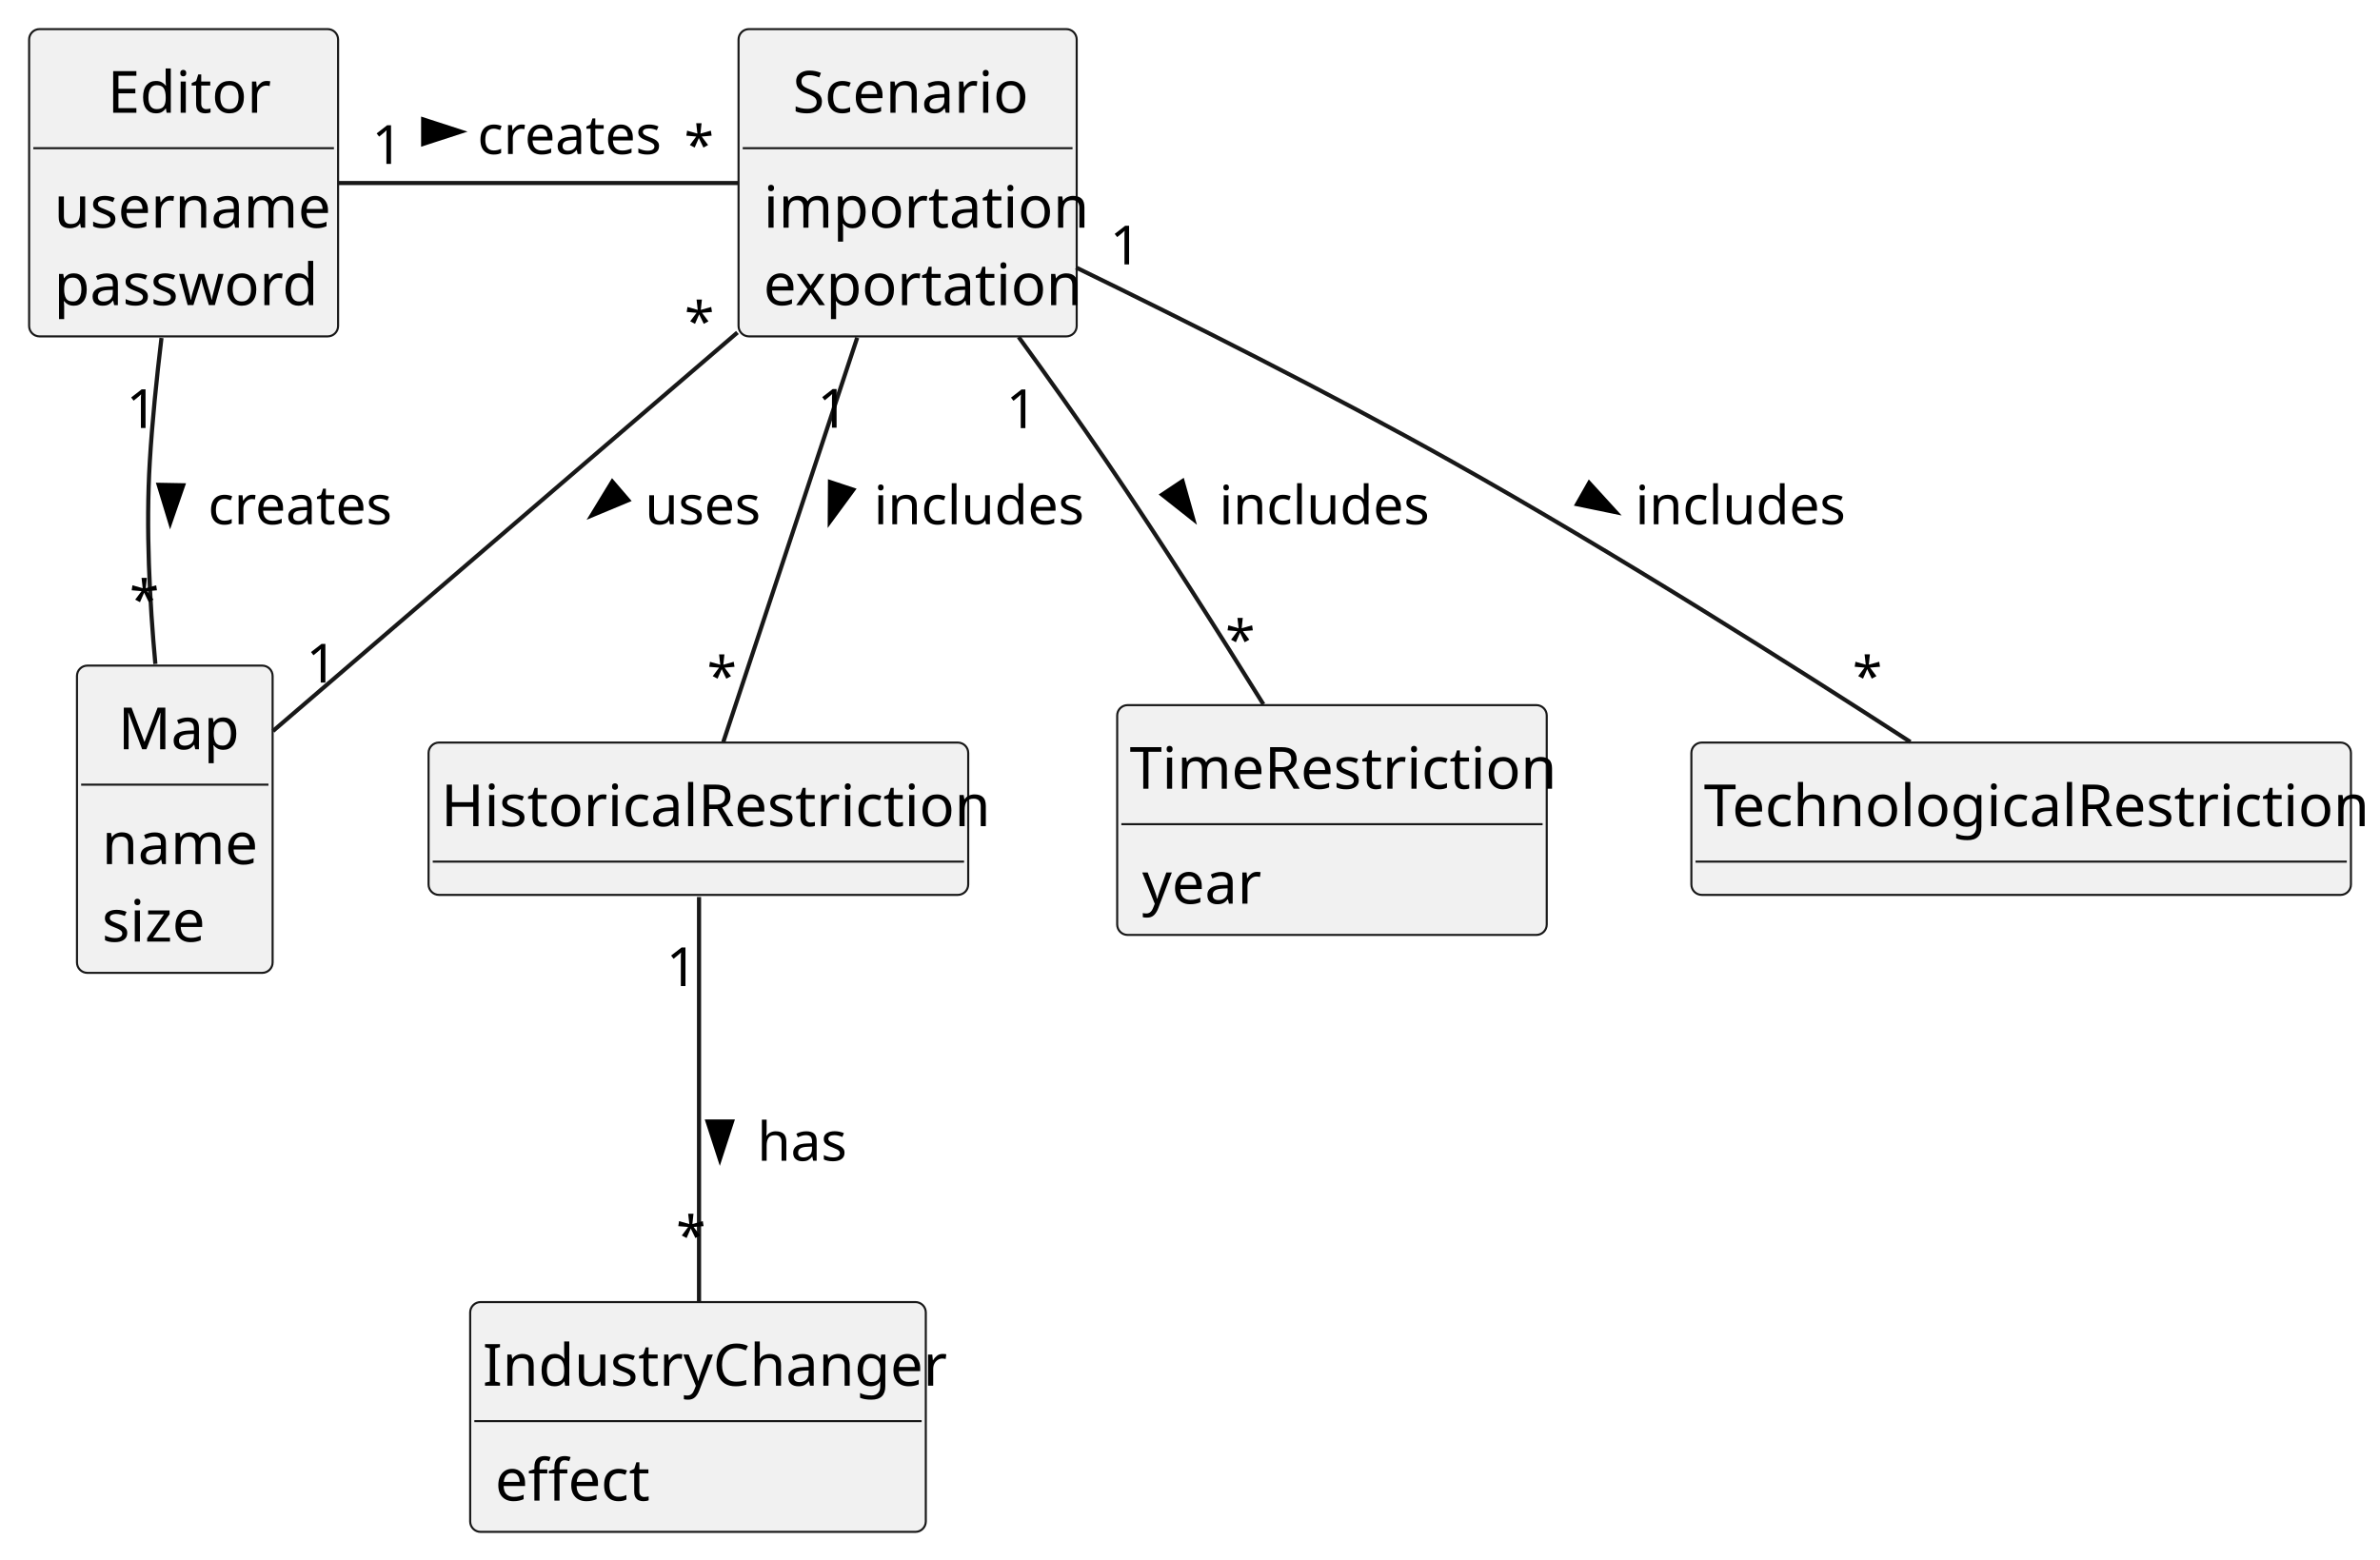
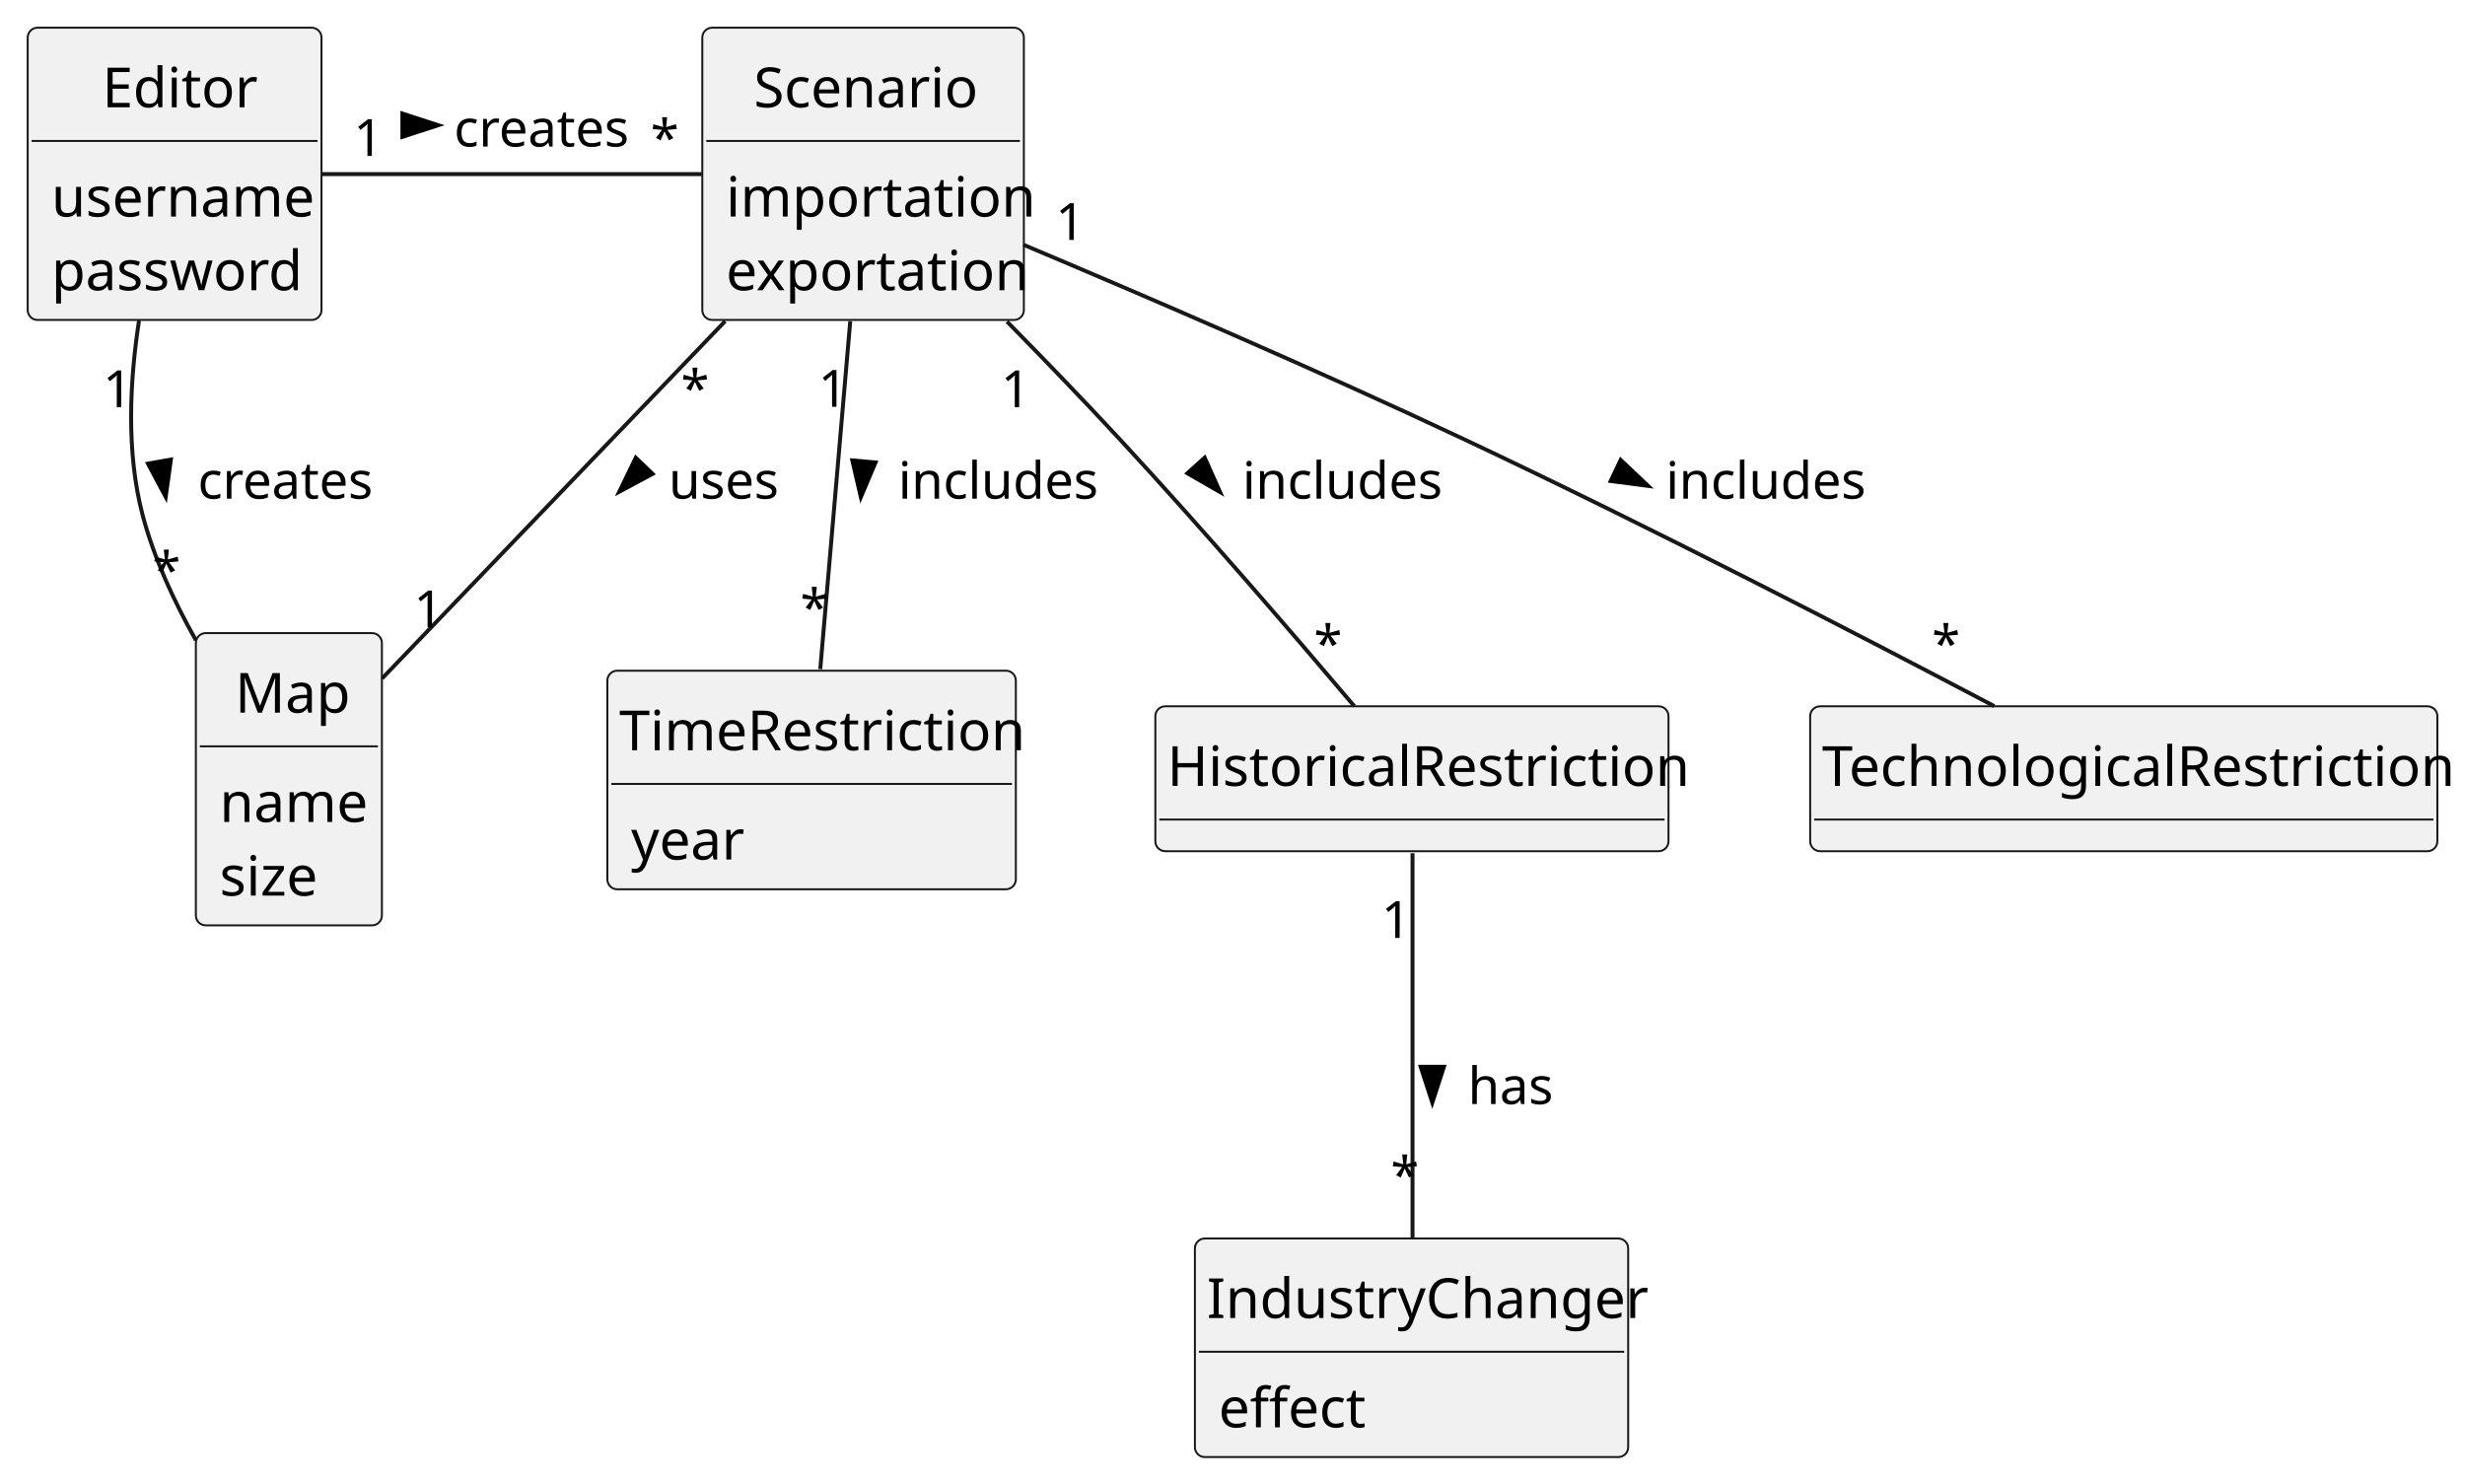
- <svg xmlns="http://www.w3.org/2000/svg" contentStyleType="text/css" height="375px" preserveAspectRatio="none" style="width:572px;height:375px;background:#FFFFFF;" version="1.1" viewBox="0 0 572 375" width="572px" zoomAndPan="magnify">
+ <svg xmlns="http://www.w3.org/2000/svg" contentStyleType="text/css" height="375px" preserveAspectRatio="none" style="width:623px;height:375px;background:#FFFFFF;" version="1.1" viewBox="0 0 623 375" width="623px" zoomAndPan="magnify">
  <defs />
  <g>
    <g id="elem_Map">
-       <rect codeLine="11" fill="#F1F1F1" height="73.863" id="Map" rx="2.5" ry="2.5" style="stroke:#181818;stroke-width:0.5;" width="47.02" x="18.5" y="160" />
-       <text fill="#000000" font-family="sans-serif" font-size="14" lengthAdjust="spacing" textLength="27.234" x="28.393" y="180.107">Map</text>
-       <line style="stroke:#181818;stroke-width:0.5;" x1="19.5" x2="64.52" y1="188.621" y2="188.621" />
-       <text fill="#000000" font-family="sans-serif" font-size="14" lengthAdjust="spacing" textLength="35.02" x="24.5" y="207.728">name</text>
-       <text fill="#000000" font-family="sans-serif" font-size="14" lengthAdjust="spacing" textLength="24.896" x="24.5" y="226.35">size</text>
+       <rect codeLine="11" fill="#F1F1F1" height="73.863" id="Map" rx="2.5" ry="2.5" style="stroke:#181818;stroke-width:0.5;" width="47.02" x="49.5" y="160" />
+       <text fill="#000000" font-family="sans-serif" font-size="14" lengthAdjust="spacing" textLength="27.234" x="59.393" y="180.107">Map</text>
+       <line style="stroke:#181818;stroke-width:0.5;" x1="50.5" x2="95.52" y1="188.621" y2="188.621" />
+       <text fill="#000000" font-family="sans-serif" font-size="14" lengthAdjust="spacing" textLength="35.02" x="55.5" y="207.728">name</text>
+       <text fill="#000000" font-family="sans-serif" font-size="14" lengthAdjust="spacing" textLength="24.896" x="55.5" y="226.35">size</text>
    </g>
    <g id="elem_Scenario">
      <rect codeLine="16" fill="#F1F1F1" height="73.863" id="Scenario" rx="2.5" ry="2.5" style="stroke:#181818;stroke-width:0.5;" width="81.269" x="177.5" y="7" />
      <text fill="#000000" font-family="sans-serif" font-size="14" lengthAdjust="spacing" textLength="55.255" x="190.507" y="27.107">Scenario</text>
      <line style="stroke:#181818;stroke-width:0.5;" x1="178.5" x2="257.769" y1="35.621" y2="35.621" />
      <text fill="#000000" font-family="sans-serif" font-size="14" lengthAdjust="spacing" textLength="69.255" x="183.5" y="54.728">importation</text>
      <text fill="#000000" font-family="sans-serif" font-size="14" lengthAdjust="spacing" textLength="69.269" x="183.5" y="73.35">exportation</text>
    </g>
    <g id="elem_Editor">
      <rect codeLine="21" fill="#F1F1F1" height="73.863" id="Editor" rx="2.5" ry="2.5" style="stroke:#181818;stroke-width:0.5;" width="74.255" x="7" y="7" />
      <text fill="#000000" font-family="sans-serif" font-size="14" lengthAdjust="spacing" textLength="36.572" x="25.841" y="27.107">Editor</text>
      <line style="stroke:#181818;stroke-width:0.5;" x1="8" x2="80.255" y1="35.621" y2="35.621" />
      <text fill="#000000" font-family="sans-serif" font-size="14" lengthAdjust="spacing" textLength="62.255" x="13" y="54.728">username</text>
      <text fill="#000000" font-family="sans-serif" font-size="14" lengthAdjust="spacing" textLength="59.917" x="13" y="73.35">password</text>
    </g>
-     <g id="elem_HistoricalRestriction">
-       <rect codeLine="26" fill="#F1F1F1" height="36.621" id="HistoricalRestriction" rx="2.5" ry="2.5" style="stroke:#181818;stroke-width:0.5;" width="129.696" x="103" y="178.5" />
-       <text fill="#000000" font-family="sans-serif" font-size="14" lengthAdjust="spacing" textLength="123.696" x="106" y="198.607">HistoricalRestriction</text>
-       <line style="stroke:#181818;stroke-width:0.5;" x1="104" x2="231.696" y1="207.121" y2="207.121" />
+     <g id="elem_IndustryChanger">
+       <rect codeLine="26" fill="#F1F1F1" height="55.242" id="IndustryChanger" rx="2.5" ry="2.5" style="stroke:#181818;stroke-width:0.5;" width="109.503" x="302" y="313" />
+       <text fill="#000000" font-family="sans-serif" font-size="14" lengthAdjust="spacing" textLength="103.503" x="305" y="333.107">IndustryChanger</text>
+       <line style="stroke:#181818;stroke-width:0.5;" x1="303" x2="410.503" y1="341.621" y2="341.621" />
+       <text fill="#000000" font-family="sans-serif" font-size="14" lengthAdjust="spacing" textLength="34.241" x="308" y="360.728">effect</text>
    </g>
    <g id="elem_TimeRestriction">
-       <rect codeLine="29" fill="#F1F1F1" height="55.242" id="TimeRestriction" rx="2.5" ry="2.5" style="stroke:#181818;stroke-width:0.5;" width="103.241" x="268.5" y="169.5" />
-       <text fill="#000000" font-family="sans-serif" font-size="14" lengthAdjust="spacing" textLength="97.241" x="271.5" y="189.607">TimeRestriction</text>
-       <line style="stroke:#181818;stroke-width:0.5;" x1="269.5" x2="370.741" y1="198.121" y2="198.121" />
-       <text fill="#000000" font-family="sans-serif" font-size="14" lengthAdjust="spacing" textLength="27.234" x="274.5" y="217.228">year</text>
+       <rect codeLine="30" fill="#F1F1F1" height="55.242" id="TimeRestriction" rx="2.5" ry="2.5" style="stroke:#181818;stroke-width:0.5;" width="103.241" x="153.5" y="169.5" />
+       <text fill="#000000" font-family="sans-serif" font-size="14" lengthAdjust="spacing" textLength="97.241" x="156.5" y="189.607">TimeRestriction</text>
+       <line style="stroke:#181818;stroke-width:0.5;" x1="154.5" x2="255.741" y1="198.121" y2="198.121" />
+       <text fill="#000000" font-family="sans-serif" font-size="14" lengthAdjust="spacing" textLength="27.234" x="159.5" y="217.228">year</text>
+     </g>
+     <g id="elem_HistoricalRestriction">
+       <rect fill="#F1F1F1" height="36.621" id="HistoricalRestriction" rx="2.5" ry="2.5" style="stroke:#181818;stroke-width:0.5;" width="129.696" x="292" y="178.5" />
+       <text fill="#000000" font-family="sans-serif" font-size="14" lengthAdjust="spacing" textLength="123.696" x="295" y="198.607">HistoricalRestriction</text>
+       <line style="stroke:#181818;stroke-width:0.5;" x1="293" x2="420.696" y1="207.121" y2="207.121" />
    </g>
    <g id="elem_TechnologicalRestriction">
-       <rect codeLine="33" fill="#F1F1F1" height="36.621" id="TechnologicalRestriction" rx="2.5" ry="2.5" style="stroke:#181818;stroke-width:0.5;" width="158.517" x="406.5" y="178.5" />
-       <text fill="#000000" font-family="sans-serif" font-size="14" lengthAdjust="spacing" textLength="152.517" x="409.5" y="198.607">TechnologicalRestriction</text>
-       <line style="stroke:#181818;stroke-width:0.5;" x1="407.5" x2="564.017" y1="207.121" y2="207.121" />
-     </g>
-     <g id="elem_IndustryChanger">
-       <rect codeLine="36" fill="#F1F1F1" height="55.242" id="IndustryChanger" rx="2.5" ry="2.5" style="stroke:#181818;stroke-width:0.5;" width="109.503" x="113" y="313" />
-       <text fill="#000000" font-family="sans-serif" font-size="14" lengthAdjust="spacing" textLength="103.503" x="116" y="333.107">IndustryChanger</text>
-       <line style="stroke:#181818;stroke-width:0.5;" x1="114" x2="221.503" y1="341.621" y2="341.621" />
-       <text fill="#000000" font-family="sans-serif" font-size="14" lengthAdjust="spacing" textLength="34.241" x="119" y="360.728">effect</text>
+       <rect fill="#F1F1F1" height="36.621" id="TechnologicalRestriction" rx="2.5" ry="2.5" style="stroke:#181818;stroke-width:0.5;" width="158.517" x="457.5" y="178.5" />
+       <text fill="#000000" font-family="sans-serif" font-size="14" lengthAdjust="spacing" textLength="152.517" x="460.5" y="198.607">TechnologicalRestriction</text>
+       <line style="stroke:#181818;stroke-width:0.5;" x1="458.5" x2="615.017" y1="207.121" y2="207.121" />
    </g>
    <g id="link_Editor_Map">
-       <path codeLine="40" d="M38.81,81.24 C37.65,90.89 36.58,101.32 36,111 C35.04,126.95 35.95,144.57 37.34,159.61 " fill="none" id="Editor-Map" style="stroke:#181818;stroke-width:1.0;" />
-       <polygon fill="#000000" points="40.906,125.645,44.014,116.656,38.138,116.546,40.906,125.645" style="stroke:#000000;stroke-width:1.0;" />
+       <path codeLine="35" d="M35.14,81.01 C32.78,96.31 31.88,114.22 36,130 C38.85,140.93 43.97,151.97 49.5,161.8 " fill="none" id="Editor-Map" style="stroke:#181818;stroke-width:1.0;" />
+       <polygon fill="#000000" points="41.875,125.568,43.186,116.148,37.398,117.177,41.875,125.568" style="stroke:#000000;stroke-width:1.0;" />
      <text fill="#000000" font-family="sans-serif" font-size="13" lengthAdjust="spacing" textLength="42.631" x="50" y="126.028">creates</text>
-       <text fill="#000000" font-family="sans-serif" font-size="13" lengthAdjust="spacing" textLength="7.23" x="30.369" y="102.879">1</text>
-       <text fill="#000000" font-family="sans-serif" font-size="13" lengthAdjust="spacing" textLength="5.059" x="31.113" y="148.788">*</text>
+       <text fill="#000000" font-family="sans-serif" font-size="13" lengthAdjust="spacing" textLength="7.23" x="26.014" y="102.897">1</text>
+       <text fill="#000000" font-family="sans-serif" font-size="13" lengthAdjust="spacing" textLength="5.059" x="38.492" y="148.772">*</text>
    </g>
    <g id="link_Editor_Scenario">
-       <path codeLine="41" d="M81.33,44 C109.59,44 148.36,44 177.39,44 " fill="none" id="Editor-Scenario" style="stroke:#181818;stroke-width:1.0;" />
+       <path codeLine="36" d="M81.33,44 C109.59,44 148.36,44 177.39,44 " fill="none" id="Editor-Scenario" style="stroke:#181818;stroke-width:1.0;" />
      <polygon fill="#000000" points="110.75,31.645,101.705,28.707,101.705,34.584,110.75,31.645" style="stroke:#000000;stroke-width:1.0;" />
      <text fill="#000000" font-family="sans-serif" font-size="13" lengthAdjust="spacing" textLength="42.631" x="114.75" y="37.028">creates</text>
      <text fill="#000000" font-family="sans-serif" font-size="13" lengthAdjust="spacing" textLength="7.23" x="89.366" y="39.397">1</text>
      <text fill="#000000" font-family="sans-serif" font-size="13" lengthAdjust="spacing" textLength="5.059" x="164.422" y="39.501">*</text>
    </g>
    <g id="link_Scenario_Map">
-       <path codeLine="42" d="M177.23,79.93 C165.53,89.96 152.76,100.91 141,111 C115.21,133.12 85.65,158.5 65.6,175.73 " fill="none" id="Scenario-Map" style="stroke:#181818;stroke-width:1.0;" />
-       <polygon fill="#000000" points="142.206,123.902,150.984,120.241,147.156,115.781,142.206,123.902" style="stroke:#000000;stroke-width:1.0;" />
-       <text fill="#000000" font-family="sans-serif" font-size="13" lengthAdjust="spacing" textLength="27.46" x="155" y="126.028">uses</text>
-       <text fill="#000000" font-family="sans-serif" font-size="13" lengthAdjust="spacing" textLength="5.059" x="164.504" y="81.882">*</text>
-       <text fill="#000000" font-family="sans-serif" font-size="13" lengthAdjust="spacing" textLength="7.23" x="73.591" y="164.076">1</text>
+       <path codeLine="37" d="M183.27,81.17 C156.46,109.09 120.09,146.96 96.58,171.45 " fill="none" id="Scenario-Map" style="stroke:#181818;stroke-width:1.0;" />
+       <polygon fill="#000000" points="156.537,124.252,164.922,119.763,160.682,115.692,156.537,124.252" style="stroke:#000000;stroke-width:1.0;" />
+       <text fill="#000000" font-family="sans-serif" font-size="13" lengthAdjust="spacing" textLength="27.46" x="169" y="126.028">uses</text>
+       <text fill="#000000" font-family="sans-serif" font-size="13" lengthAdjust="spacing" textLength="5.059" x="172.086" y="102.798">*</text>
+       <text fill="#000000" font-family="sans-serif" font-size="13" lengthAdjust="spacing" textLength="7.23" x="104.566" y="158.539">1</text>
    </g>
    <g id="link_Scenario_HistoricalRestriction">
-       <path codeLine="43" d="M206.02,81.17 C195.85,111.88 181.7,154.64 173.84,178.36 " fill="none" id="Scenario-HistoricalRestriction" style="stroke:#181818;stroke-width:1.0;" />
-       <polygon fill="#000000" points="199.428,125.392,205.061,117.729,199.482,115.882,199.428,125.392" style="stroke:#000000;stroke-width:1.0;" />
-       <text fill="#000000" font-family="sans-serif" font-size="13" lengthAdjust="spacing" textLength="47.696" x="210" y="126.028">includes</text>
-       <text fill="#000000" font-family="sans-serif" font-size="13" lengthAdjust="spacing" textLength="7.23" x="196.453" y="102.798">1</text>
-       <text fill="#000000" font-family="sans-serif" font-size="13" lengthAdjust="spacing" textLength="5.059" x="169.918" y="167.179">*</text>
+       <path codeLine="38" d="M254.51,81.27 C263.91,90.83 273.93,101.21 283,111 C304.14,133.83 327.56,161.09 342.28,178.47 " fill="none" id="Scenario-HistoricalRestriction" style="stroke:#181818;stroke-width:1.0;" />
+       <polygon fill="#000000" points="308.351,124.356,304.47,115.674,300.108,119.613,308.351,124.356" style="stroke:#000000;stroke-width:1.0;" />
+       <text fill="#000000" font-family="sans-serif" font-size="13" lengthAdjust="spacing" textLength="47.696" x="314" y="126.028">includes</text>
+       <text fill="#000000" font-family="sans-serif" font-size="13" lengthAdjust="spacing" textLength="7.23" x="252.974" y="102.914">1</text>
+       <text fill="#000000" font-family="sans-serif" font-size="13" lengthAdjust="spacing" textLength="5.059" x="332.062" y="167.323">*</text>
    </g>
    <g id="link_Scenario_TechnologicalRestriction">
-       <path codeLine="44" d="M258.62,64.31 C284.74,77.01 319.23,94.31 349,111 C388.06,132.9 431.81,160.63 459.13,178.35 " fill="none" id="Scenario-TechnologicalRestriction" style="stroke:#181818;stroke-width:1.0;" />
-       <polygon fill="#000000" points="388.346,123.117,381.937,116.091,379.031,121.2,388.346,123.117" style="stroke:#000000;stroke-width:1.0;" />
-       <text fill="#000000" font-family="sans-serif" font-size="13" lengthAdjust="spacing" textLength="47.696" x="393" y="126.028">includes</text>
-       <text fill="#000000" font-family="sans-serif" font-size="13" lengthAdjust="spacing" textLength="7.23" x="266.751" y="63.555">1</text>
-       <text fill="#000000" font-family="sans-serif" font-size="13" lengthAdjust="spacing" textLength="5.059" x="445.219" y="167.166">*</text>
+       <path codeLine="39" d="M258.63,61.84 C289.41,74.8 332.65,93.41 370,111 C417.09,133.18 470.55,160.84 504.03,178.46 " fill="none" id="Scenario-TechnologicalRestriction" style="stroke:#181818;stroke-width:1.0;" />
+       <polygon fill="#000000" points="416.516,122.792,409.608,116.255,407.085,121.564,416.516,122.792" style="stroke:#000000;stroke-width:1.0;" />
+       <text fill="#000000" font-family="sans-serif" font-size="13" lengthAdjust="spacing" textLength="47.696" x="421" y="126.028">includes</text>
+       <text fill="#000000" font-family="sans-serif" font-size="13" lengthAdjust="spacing" textLength="7.23" x="266.763" y="60.63">1</text>
+       <text fill="#000000" font-family="sans-serif" font-size="13" lengthAdjust="spacing" textLength="5.059" x="488.25" y="167.31">*</text>
    </g>
    <g id="link_Scenario_TimeRestriction">
-       <path codeLine="45" d="M244.82,81.02 C251.84,90.67 259.31,101.16 266,111 C279.08,130.23 293.14,152.42 303.64,169.3 " fill="none" id="Scenario-TimeRestriction" style="stroke:#181818;stroke-width:1.0;" />
-       <polygon fill="#000000" points="286.772,124.806,284.203,115.65,279.311,118.909,286.772,124.806" style="stroke:#000000;stroke-width:1.0;" />
-       <text fill="#000000" font-family="sans-serif" font-size="13" lengthAdjust="spacing" textLength="47.696" x="293" y="126.028">includes</text>
-       <text fill="#000000" font-family="sans-serif" font-size="13" lengthAdjust="spacing" textLength="7.23" x="241.825" y="102.909">1</text>
-       <text fill="#000000" font-family="sans-serif" font-size="13" lengthAdjust="spacing" textLength="5.059" x="294.495" y="158.415">*</text>
+       <path codeLine="40" d="M214.89,81.17 C212.56,108.22 209.42,144.61 207.31,169.11 " fill="none" id="Scenario-TimeRestriction" style="stroke:#181818;stroke-width:1.0;" />
+       <polygon fill="#000000" points="217.571,125.627,221.275,116.868,215.419,116.363,217.571,125.627" style="stroke:#000000;stroke-width:1.0;" />
+       <text fill="#000000" font-family="sans-serif" font-size="13" lengthAdjust="spacing" textLength="47.696" x="227" y="126.028">includes</text>
+       <text fill="#000000" font-family="sans-serif" font-size="13" lengthAdjust="spacing" textLength="7.23" x="206.792" y="102.798">1</text>
+       <text fill="#000000" font-family="sans-serif" font-size="13" lengthAdjust="spacing" textLength="5.059" x="202.249" y="158.183">*</text>
    </g>
    <g id="link_HistoricalRestriction_IndustryChanger">
-       <path codeLine="46" d="M168,215.63 C168,240.08 168,284.47 168,312.94 " fill="none" id="HistoricalRestriction-IndustryChanger" style="stroke:#181818;stroke-width:1.0;" />
-       <polygon fill="#000000" points="173,278.646,175.939,269.6,170.061,269.6,173,278.646" style="stroke:#000000;stroke-width:1.0;" />
-       <text fill="#000000" font-family="sans-serif" font-size="13" lengthAdjust="spacing" textLength="20.96" x="182" y="279.028">has</text>
-       <text fill="#000000" font-family="sans-serif" font-size="13" lengthAdjust="spacing" textLength="7.23" x="160.131" y="237.04">1</text>
-       <text fill="#000000" font-family="sans-serif" font-size="13" lengthAdjust="spacing" textLength="5.059" x="162.486" y="301.635">*</text>
+       <path codeLine="41" d="M357,215.63 C357,240.08 357,284.47 357,312.94 " fill="none" id="HistoricalRestriction-IndustryChanger" style="stroke:#181818;stroke-width:1.0;" />
+       <polygon fill="#000000" points="362,278.646,364.939,269.6,359.061,269.6,362,278.646" style="stroke:#000000;stroke-width:1.0;" />
+       <text fill="#000000" font-family="sans-serif" font-size="13" lengthAdjust="spacing" textLength="20.96" x="371" y="279.028">has</text>
+       <text fill="#000000" font-family="sans-serif" font-size="13" lengthAdjust="spacing" textLength="7.23" x="349.131" y="237.04">1</text>
+       <text fill="#000000" font-family="sans-serif" font-size="13" lengthAdjust="spacing" textLength="5.059" x="351.486" y="301.635">*</text>
    </g>
  </g>
</svg>
